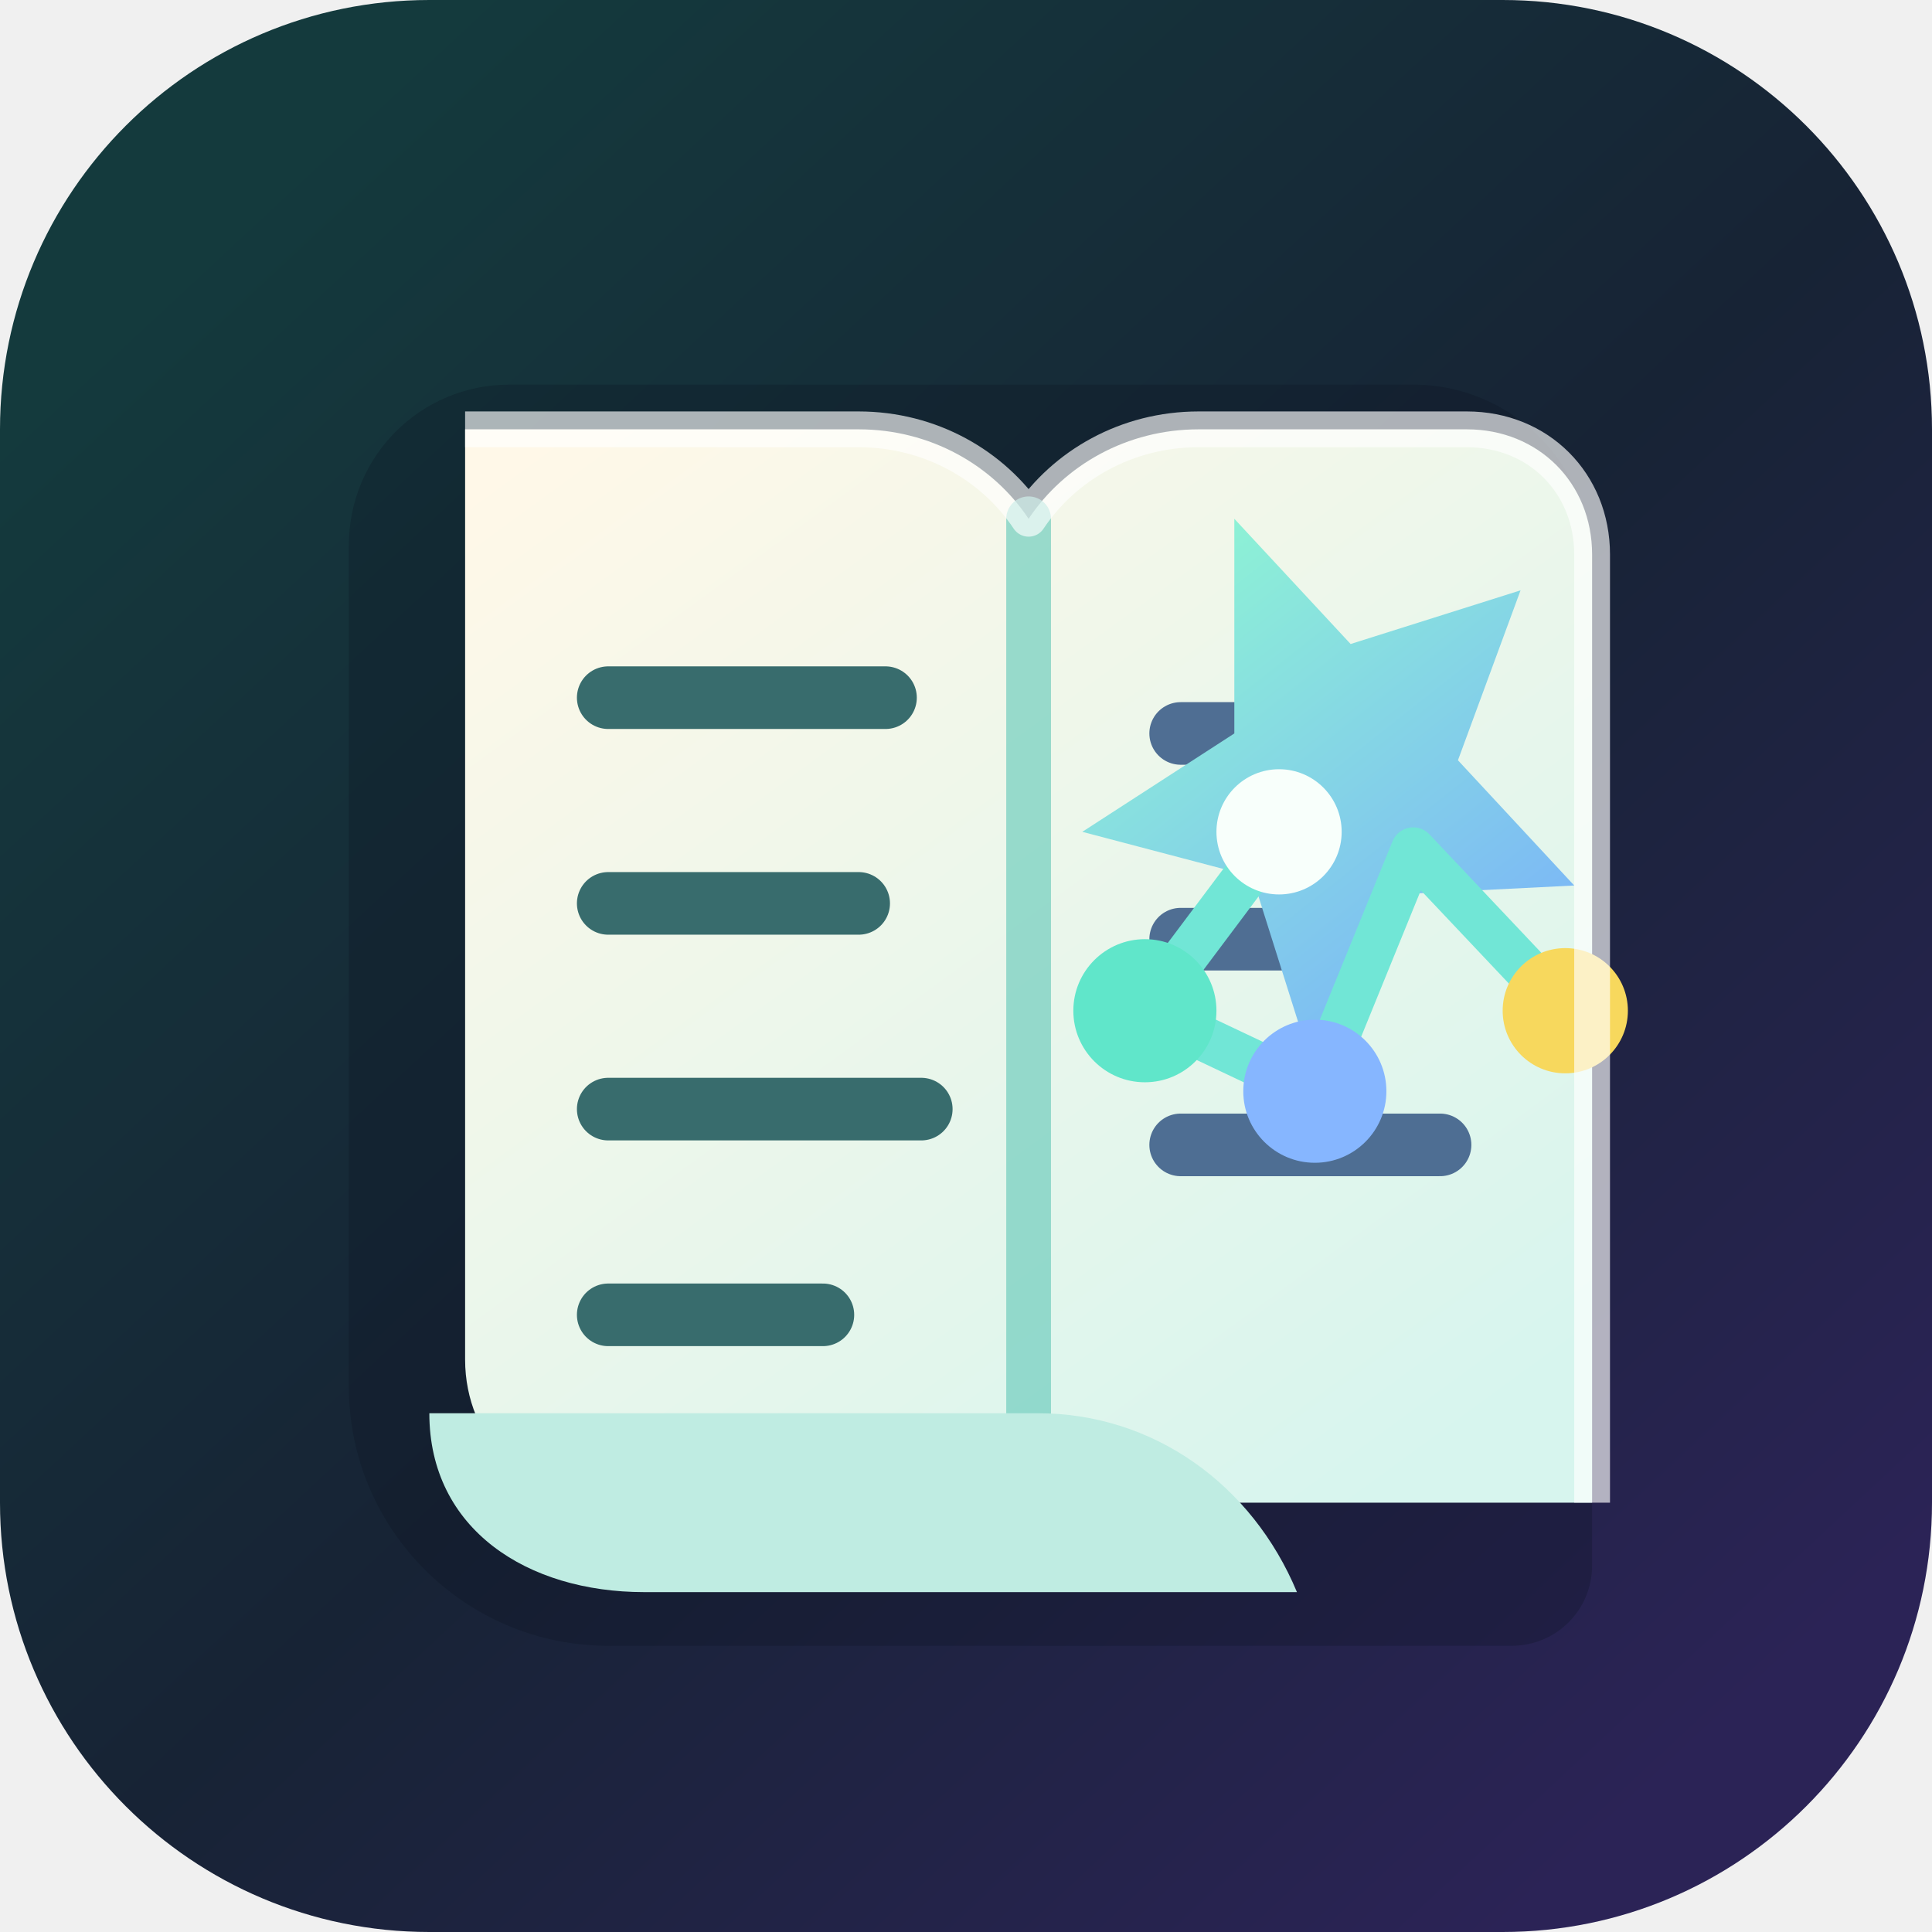
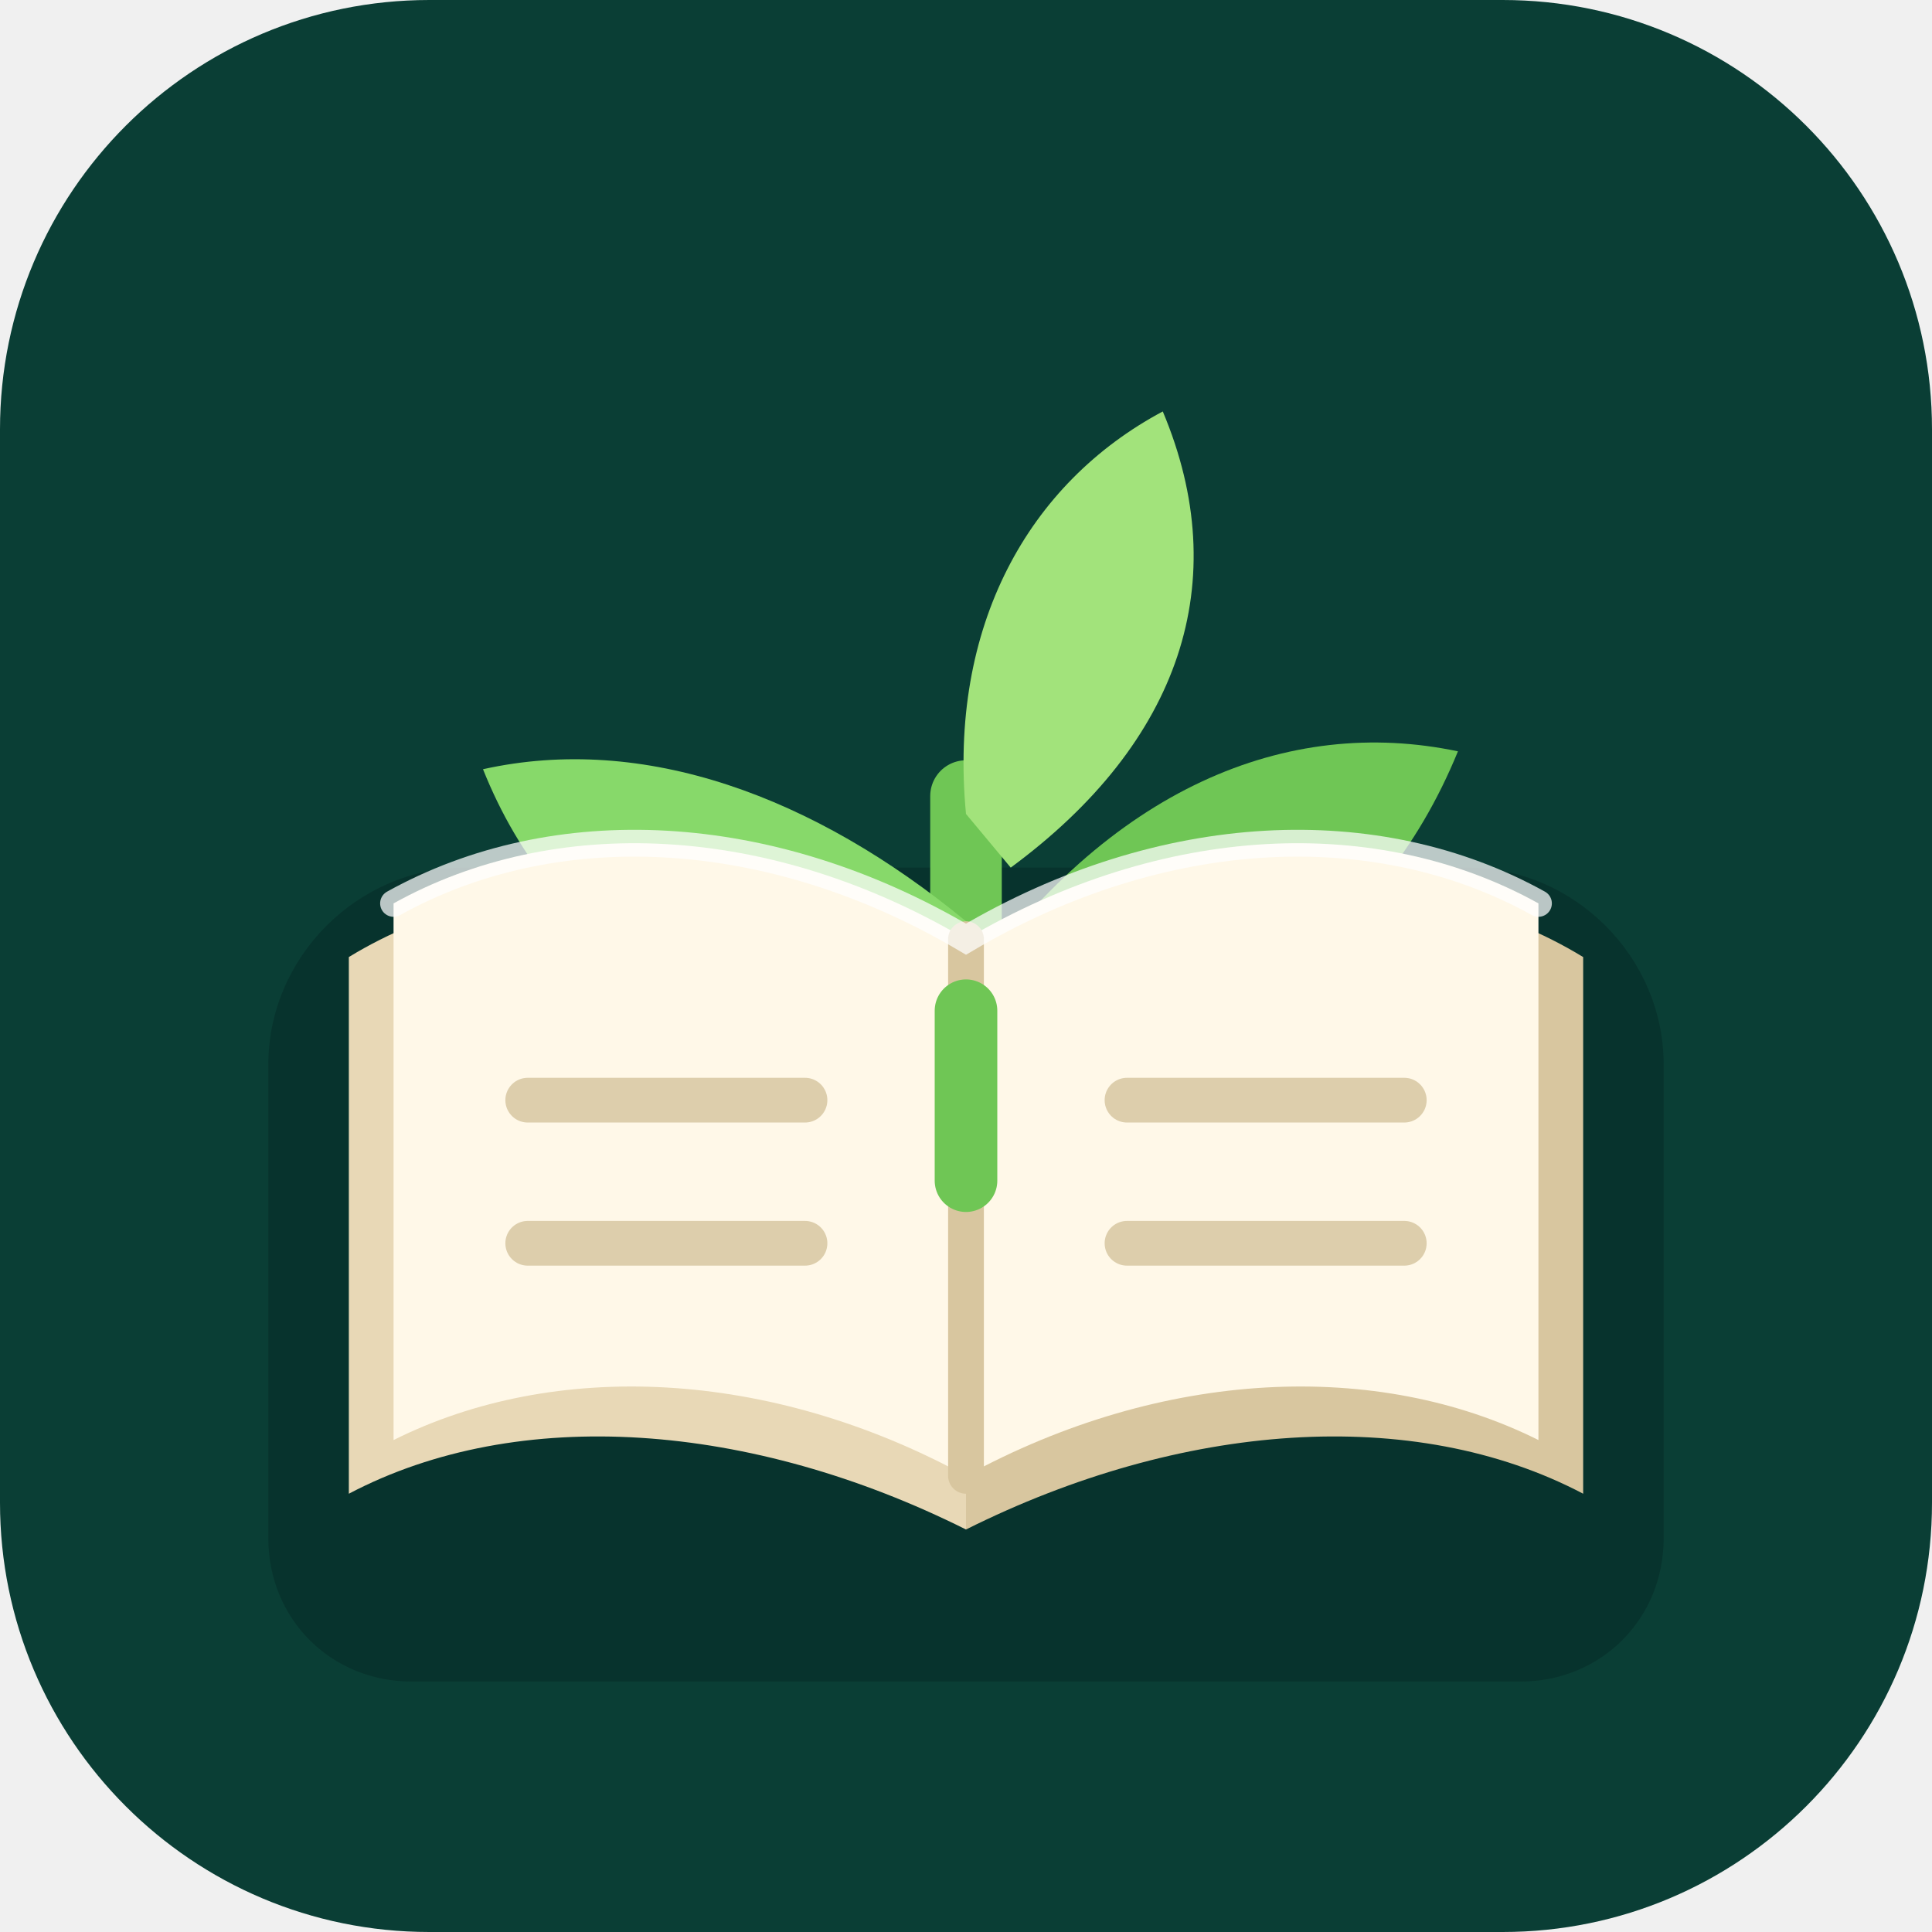
<svg xmlns="http://www.w3.org/2000/svg" width="216" height="216" viewBox="0 0 216 216">
-   <defs>
-     <linearGradient id="bg" x1="28" y1="22" x2="190" y2="196" gradientUnits="userSpaceOnUse">
-       <stop offset="0" stop-color="#143A3D" />
-       <stop offset="0.52" stop-color="#172335" />
-       <stop offset="1" stop-color="#2B2356" />
-     </linearGradient>
-     <linearGradient id="page" x1="63" y1="47" x2="152" y2="169" gradientUnits="userSpaceOnUse">
-       <stop offset="0" stop-color="#FFF8E8" />
-       <stop offset="1" stop-color="#D7F5EE" />
-     </linearGradient>
-     <linearGradient id="glow" x1="134" y1="54" x2="183" y2="116" gradientUnits="userSpaceOnUse">
-       <stop offset="0" stop-color="#8FF7D2" />
-       <stop offset="1" stop-color="#77A8FF" />
-     </linearGradient>
-   </defs>
-   <rect width="216" height="216" rx="48" fill="url(#bg)" />
-   <path d="M39 61c0-10 8-18 18-18h101c11 0 20 9 20 20v112c0 5-4 9-9 9H68c-16 0-29-13-29-29V61z" fill="#09131F" opacity=".28" />
-   <path d="M52 48h44c8 0 15 4 19 10 4-6 11-10 19-10h30c8 0 14 6 14 14v106H68c-9 0-16-7-16-16V48z" fill="url(#page)" />
-   <path d="M115 58v110" stroke="#70CDBD" stroke-width="5" stroke-linecap="round" opacity=".7" />
-   <path d="M68 78h31M68 101h28M68 124h35M68 147h24" stroke="#386C6D" stroke-width="7" stroke-linecap="round" />
-   <path d="M132 82h25M132 105h18M132 128h29" stroke="#3E5F89" stroke-width="7" stroke-linecap="round" opacity=".9" />
-   <path d="M138 58l13 14 19-6-7 19 13 14-20 1-10 17-6-19-19-5 17-11z" fill="url(#glow)" />
-   <path d="M143 93l-15 20m30-18l-11 27m11-27l17 18m-47 0l19 9" stroke="#71E6D6" stroke-width="5" stroke-linecap="round" />
-   <circle cx="143" cy="93" r="7" fill="#F8FFFB" />
-   <circle cx="128" cy="113" r="8" fill="#60E6CA" />
-   <circle cx="147" cy="122" r="8" fill="#86B6FF" />
-   <circle cx="175" cy="113" r="7" fill="#F7D85D" />
-   <path d="M48 158h68c13 0 24 8 29 20H72c-13 0-24-7-24-20z" fill="#BFECE2" />
-   <path d="M52 48h44c8 0 15 4 19 10 4-6 11-10 19-10h30c8 0 14 6 14 14v106" fill="none" stroke="#FFFFFF" stroke-width="4" stroke-linejoin="round" opacity=".65" />
+   <rect width="216" height="216" rx="48" fill="#0A3E35" />
+   <path d="M30 119c0-12 10-22 22-22h112c12 0 22 10 22 22v53c0 9-7 16-16 16H46c-9 0-16-7-16-16z" fill="#062B27" opacity=".56" />
+   <path d="M108 130V89" fill="none" stroke="#6FC655" stroke-width="8" stroke-linecap="round" />
+   <path d="M108 103C91 89 72 82 54 86c8 20 26 32 54 29z" fill="#87D96A" />
+   <path d="M108 111c16-23 36-31 55-27-9 22-28 34-55 35z" fill="#6FC655" />
+   <path d="M108 91c-2-21 7-37 22-45 8 19 2 37-17 51z" fill="#A2E37B" />
+   <path d="M108 131c-5-15-15-24-27-28M108 132c7-17 18-27 34-31" fill="none" stroke="#4E9E4B" stroke-width="4" stroke-linecap="round" />
+   <path d="M39 107c18-11 45-11 69 2v62c-24-12-50-14-69-4z" fill="#E8D8B6" />
+   <path d="M177 107c-18-11-45-11-69 2v62c24-12 50-14 69-4z" fill="#D8C69F" />
+   <path d="M44 101c18-10 42-9 64 4v60c-22-12-46-13-64-4z" fill="#FFF8E8" />
+   <path d="M172 101c-18-10-42-9-64 4v60c22-12 46-13 64-4z" fill="#FFF8E8" />
+   <path d="M108 105v60" stroke="#D8C69F" stroke-width="4" stroke-linecap="round" />
+   <path d="M59 123h31M59 139h31M126 123h31M126 139h31" stroke="#D5C59F" stroke-width="5" stroke-linecap="round" opacity=".82" />
+   <path d="M108 132v-19" stroke="#6FC655" stroke-width="7" stroke-linecap="round" />
+   <path d="M44 101c18-10 42-9 64 4 22-13 46-14 64-4" fill="none" stroke="#FFFFFF" stroke-width="3" stroke-linecap="round" opacity=".72" />
</svg>
